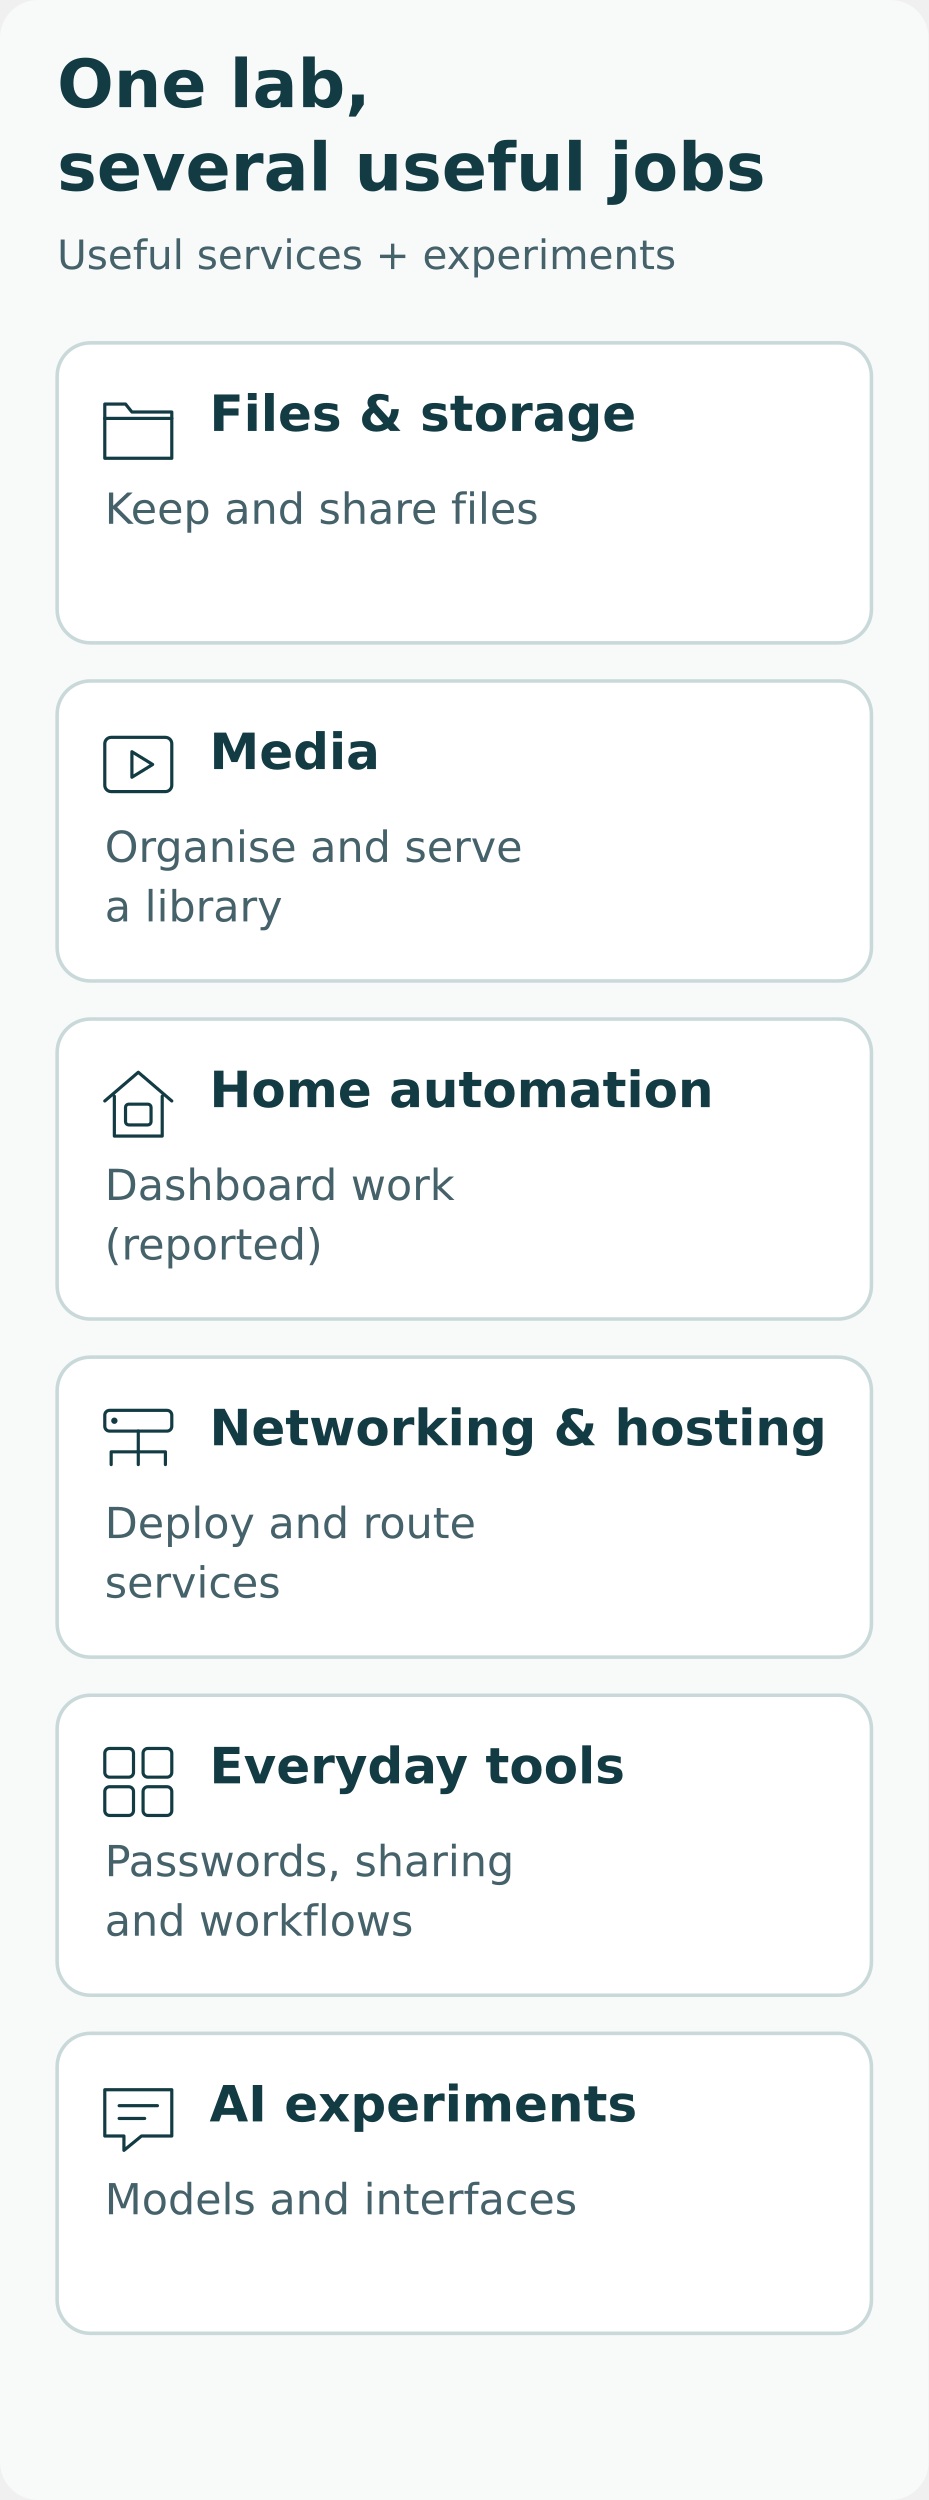
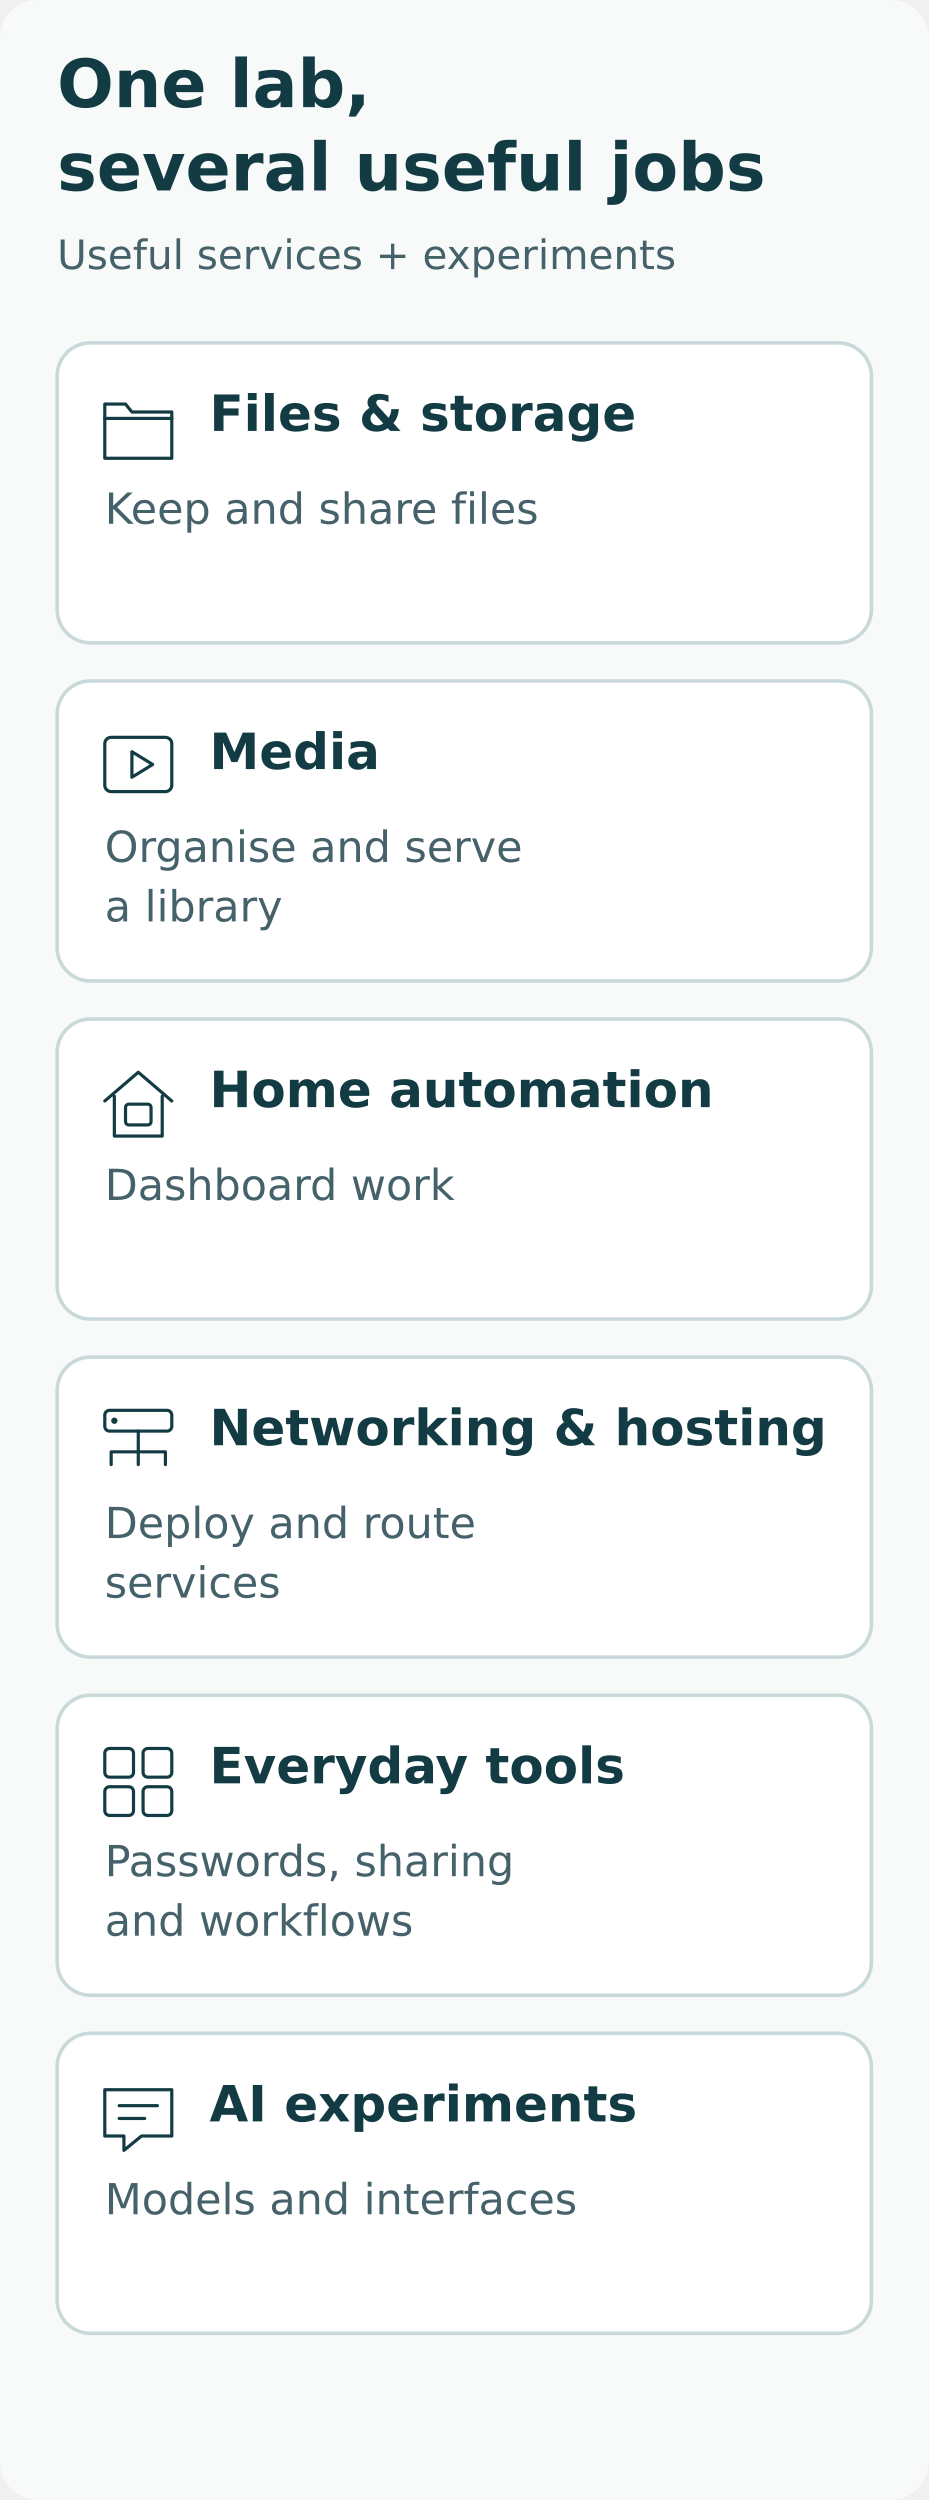
<svg xmlns="http://www.w3.org/2000/svg" width="390" height="1050" viewBox="0 0 390 1050" role="img" aria-labelledby="title desc">
  <rect width="390" height="1050" rx="16" fill="#f7faf9" />
  <g font-family="DejaVu Sans, sans-serif">
    <text x="24" y="45" font-size="28" font-weight="700" fill="#123b43">One lab,</text>
    <text x="24" y="80" font-size="28" font-weight="700" fill="#123b43">several useful jobs</text>
    <text x="24" y="113" font-size="17" font-weight="400" fill="#45616a">Useful services + experiments</text>
    <g data-claim="M01">
      <rect x="24" y="144" width="342" height="126" rx="14" fill="#ffffff" stroke="#c9d9d9" stroke-width="1.5" />
      <g transform="translate(42 163) scale(0.67)" stroke="#123b43" stroke-width="2" stroke-linecap="round" stroke-linejoin="round" fill="none" aria-hidden="true">
        <path d="M3 10h13l4 5h25v29H3z" />
        <path d="M3 19h42" />
      </g>
      <text x="88" y="181" font-size="21" font-weight="700" fill="#123b43">Files &amp; storage</text>
      <text x="44" y="220" font-size="18" font-weight="400" fill="#45616a">Keep and share files</text>
    </g>
    <g data-claim="M02">
      <rect x="24" y="286" width="342" height="126" rx="14" fill="#ffffff" stroke="#c9d9d9" stroke-width="1.5" />
      <g transform="translate(42 305) scale(0.67)" stroke="#123b43" stroke-width="2" stroke-linecap="round" stroke-linejoin="round" fill="none" aria-hidden="true">
        <rect x="3" y="7" width="42" height="34" rx="4" />
        <path d="m20 16 13 8-13 8z" />
      </g>
      <text x="88" y="323" font-size="21" font-weight="700" fill="#123b43">Media</text>
      <text x="44" y="362" font-size="18" font-weight="400" fill="#45616a">Organise and serve</text>
      <text x="44" y="387" font-size="18" font-weight="400" fill="#45616a">a library</text>
    </g>
    <g data-claim="H01">
      <rect x="24" y="428" width="342" height="126" rx="14" fill="#ffffff" stroke="#c9d9d9" stroke-width="1.5" />
      <g transform="translate(42 447) scale(0.67)" stroke="#123b43" stroke-width="2" stroke-linecap="round" stroke-linejoin="round" fill="none" aria-hidden="true">
        <path d="m3 23 21-18 21 18M9 20v25h30V20" />
        <rect x="16" y="25" width="16" height="13" rx="2" />
      </g>
      <text x="88" y="465" font-size="21" font-weight="700" fill="#123b43">Home automation</text>
      <text x="44" y="504" font-size="18" font-weight="400" fill="#45616a">Dashboard work</text>
-       <text x="44" y="529" font-size="18" font-weight="400" fill="#45616a">(reported)</text>
+       <text x="44" y="529" font-size="18" font-weight="400" fill="#45616a" />
    </g>
    <g data-claim="M03">
      <rect x="24" y="570" width="342" height="126" rx="14" fill="#ffffff" stroke="#c9d9d9" stroke-width="1.5" />
      <g transform="translate(42 589) scale(0.67)" stroke="#123b43" stroke-width="2" stroke-linecap="round" stroke-linejoin="round" fill="none" aria-hidden="true">
        <rect x="3" y="5" width="42" height="13" rx="3" />
        <path d="M24 18v13M7 31h34M7 31v8m17-8v8m17-8v8" />
        <circle cx="9" cy="11.5" r="1" />
      </g>
      <text x="88" y="607" font-size="21" font-weight="700" fill="#123b43">Networking &amp; hosting</text>
      <text x="44" y="646" font-size="18" font-weight="400" fill="#45616a">Deploy and route</text>
      <text x="44" y="671" font-size="18" font-weight="400" fill="#45616a">services</text>
    </g>
    <g data-claim="M04">
      <rect x="24" y="712" width="342" height="126" rx="14" fill="#ffffff" stroke="#c9d9d9" stroke-width="1.5" />
      <g transform="translate(42 731) scale(0.67)" stroke="#123b43" stroke-width="2" stroke-linecap="round" stroke-linejoin="round" fill="none" aria-hidden="true">
        <rect x="3" y="5" width="18" height="18" rx="3" />
        <rect x="27" y="5" width="18" height="18" rx="3" />
        <rect x="3" y="29" width="18" height="18" rx="3" />
        <rect x="27" y="29" width="18" height="18" rx="3" />
      </g>
      <text x="88" y="749" font-size="21" font-weight="700" fill="#123b43">Everyday tools</text>
      <text x="44" y="788" font-size="18" font-weight="400" fill="#45616a">Passwords, sharing</text>
      <text x="44" y="813" font-size="18" font-weight="400" fill="#45616a">and workflows</text>
    </g>
    <g data-claim="M06">
      <rect x="24" y="854" width="342" height="126" rx="14" fill="#ffffff" stroke="#c9d9d9" stroke-width="1.5" />
      <g transform="translate(42 873) scale(0.67)" stroke="#123b43" stroke-width="2" stroke-linecap="round" stroke-linejoin="round" fill="none" aria-hidden="true">
        <path d="M3 7h42v29H26l-11 9v-9H3zM12 17h24M12 25h16" />
      </g>
      <text x="88" y="891" font-size="21" font-weight="700" fill="#123b43">AI experiments</text>
      <text x="44" y="930" font-size="18" font-weight="400" fill="#45616a">Models and interfaces</text>
    </g>
  </g>
</svg>
